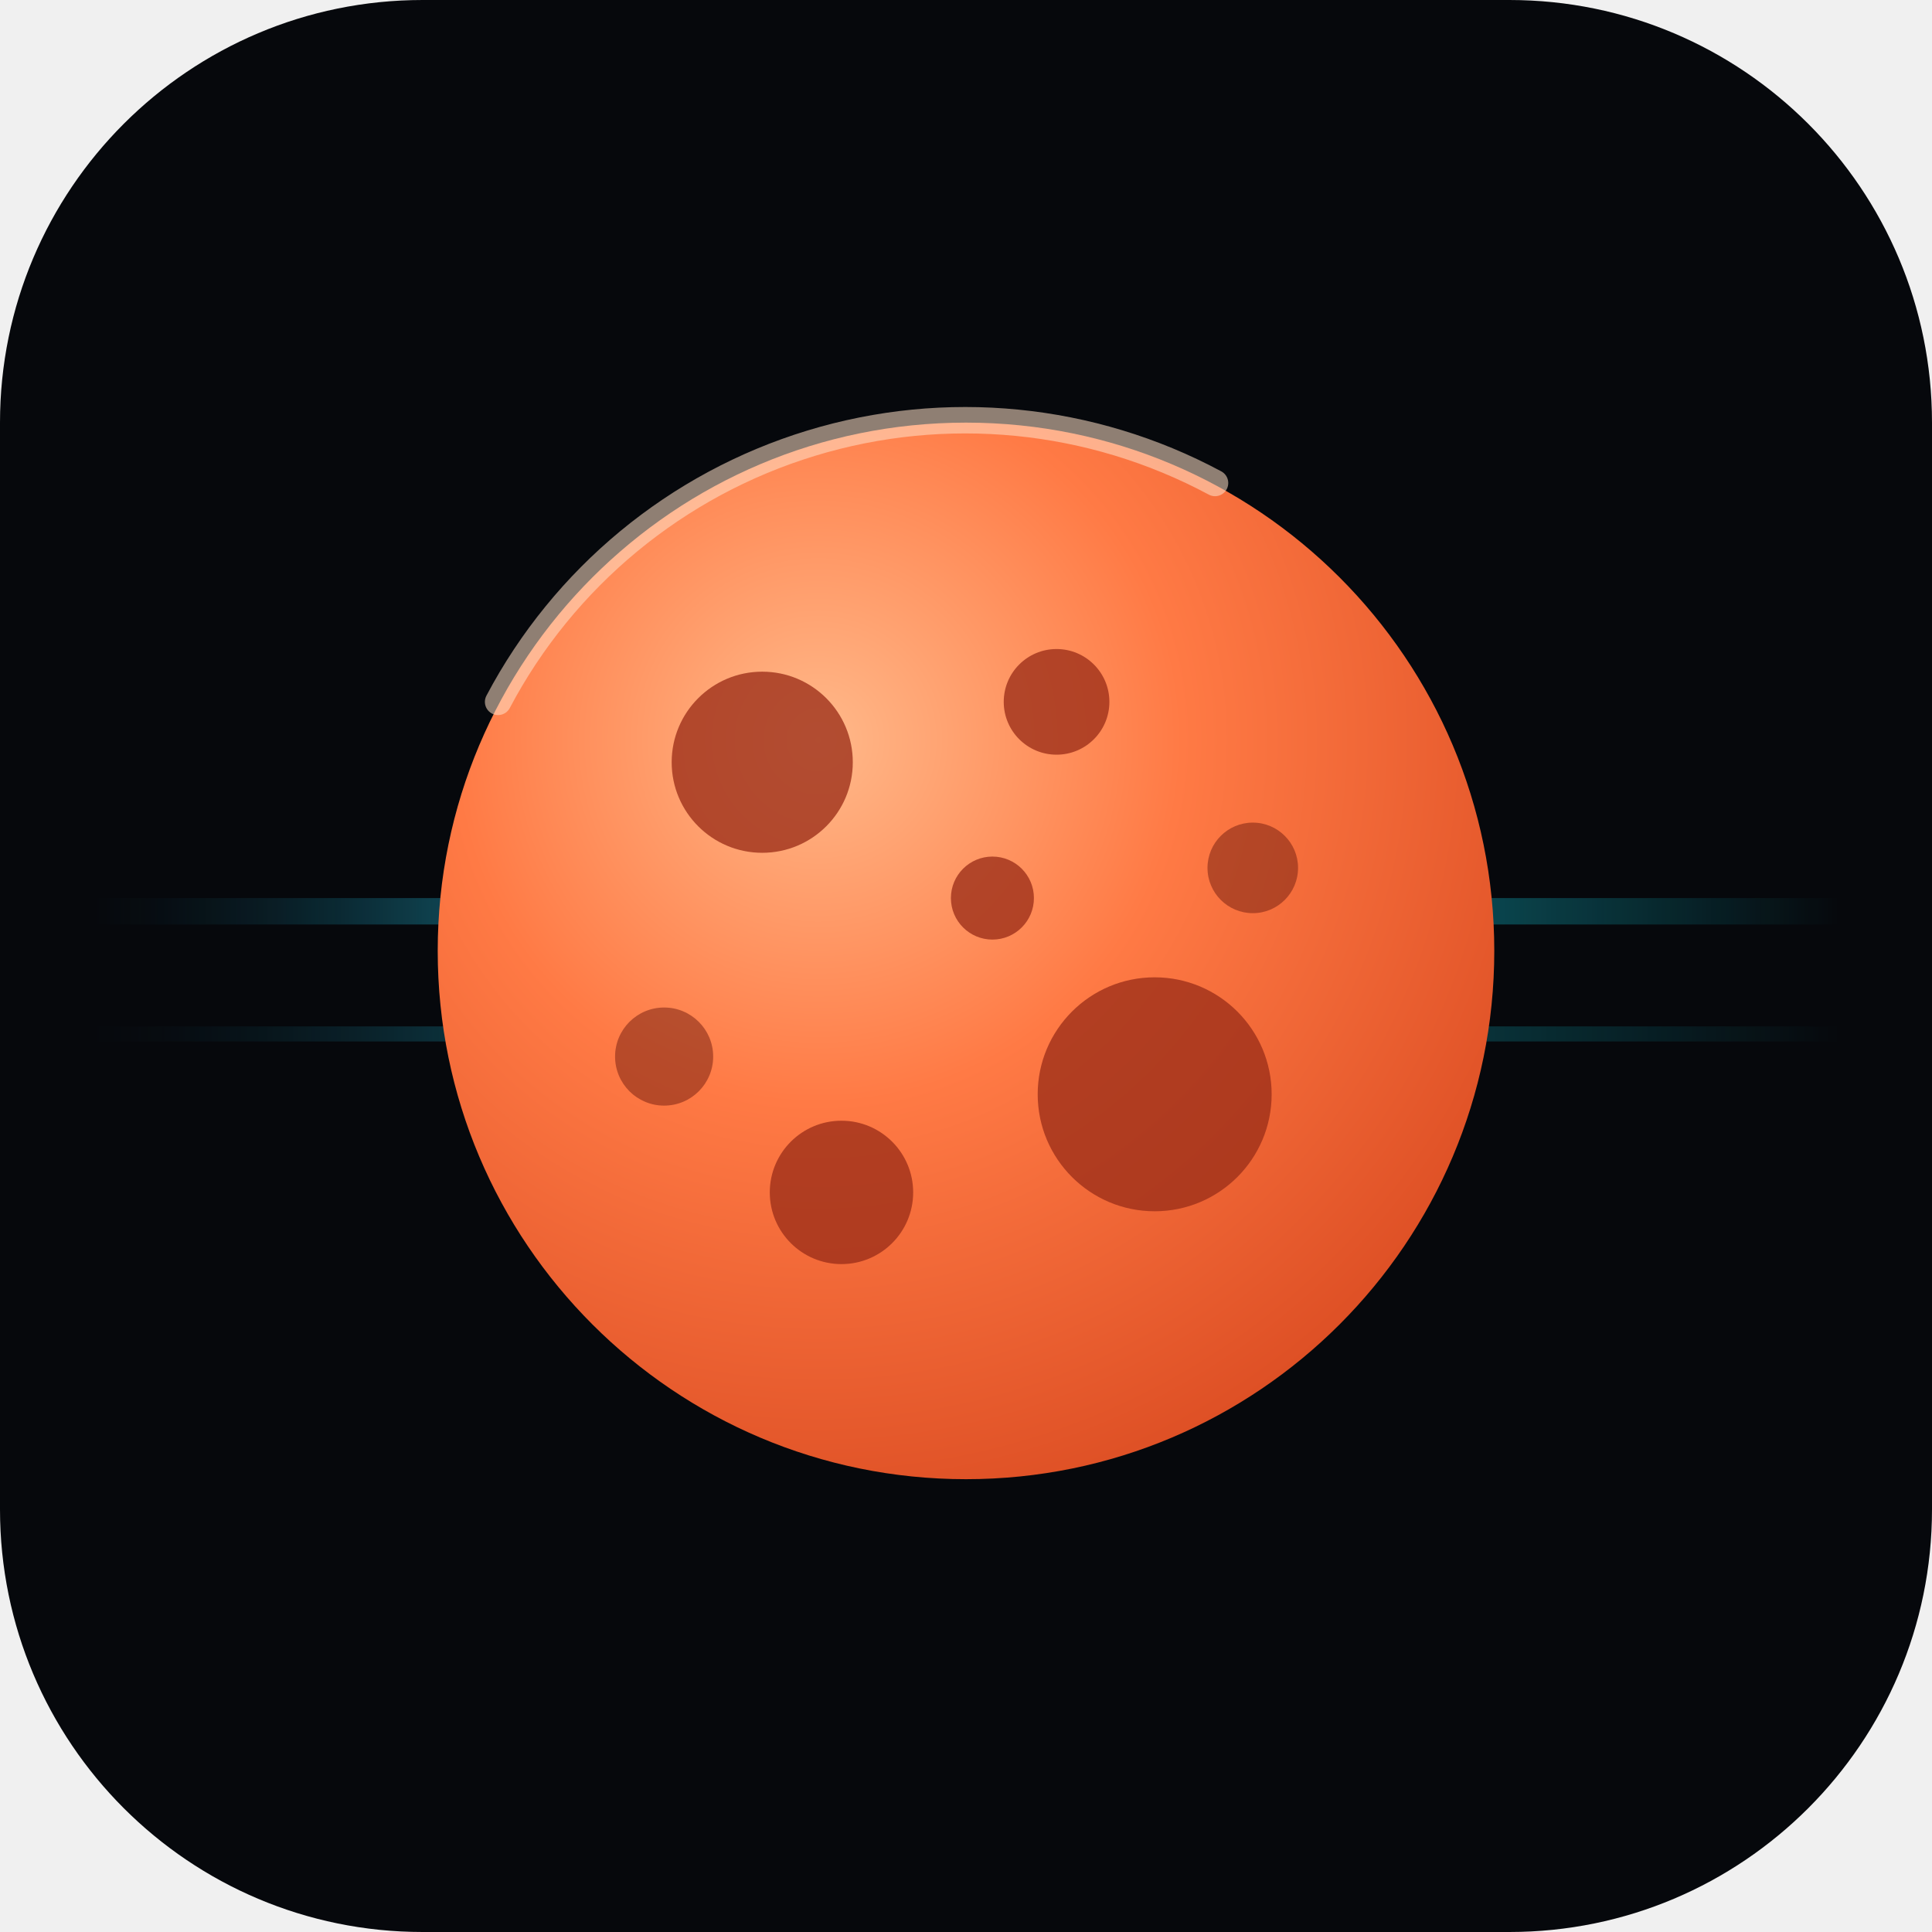
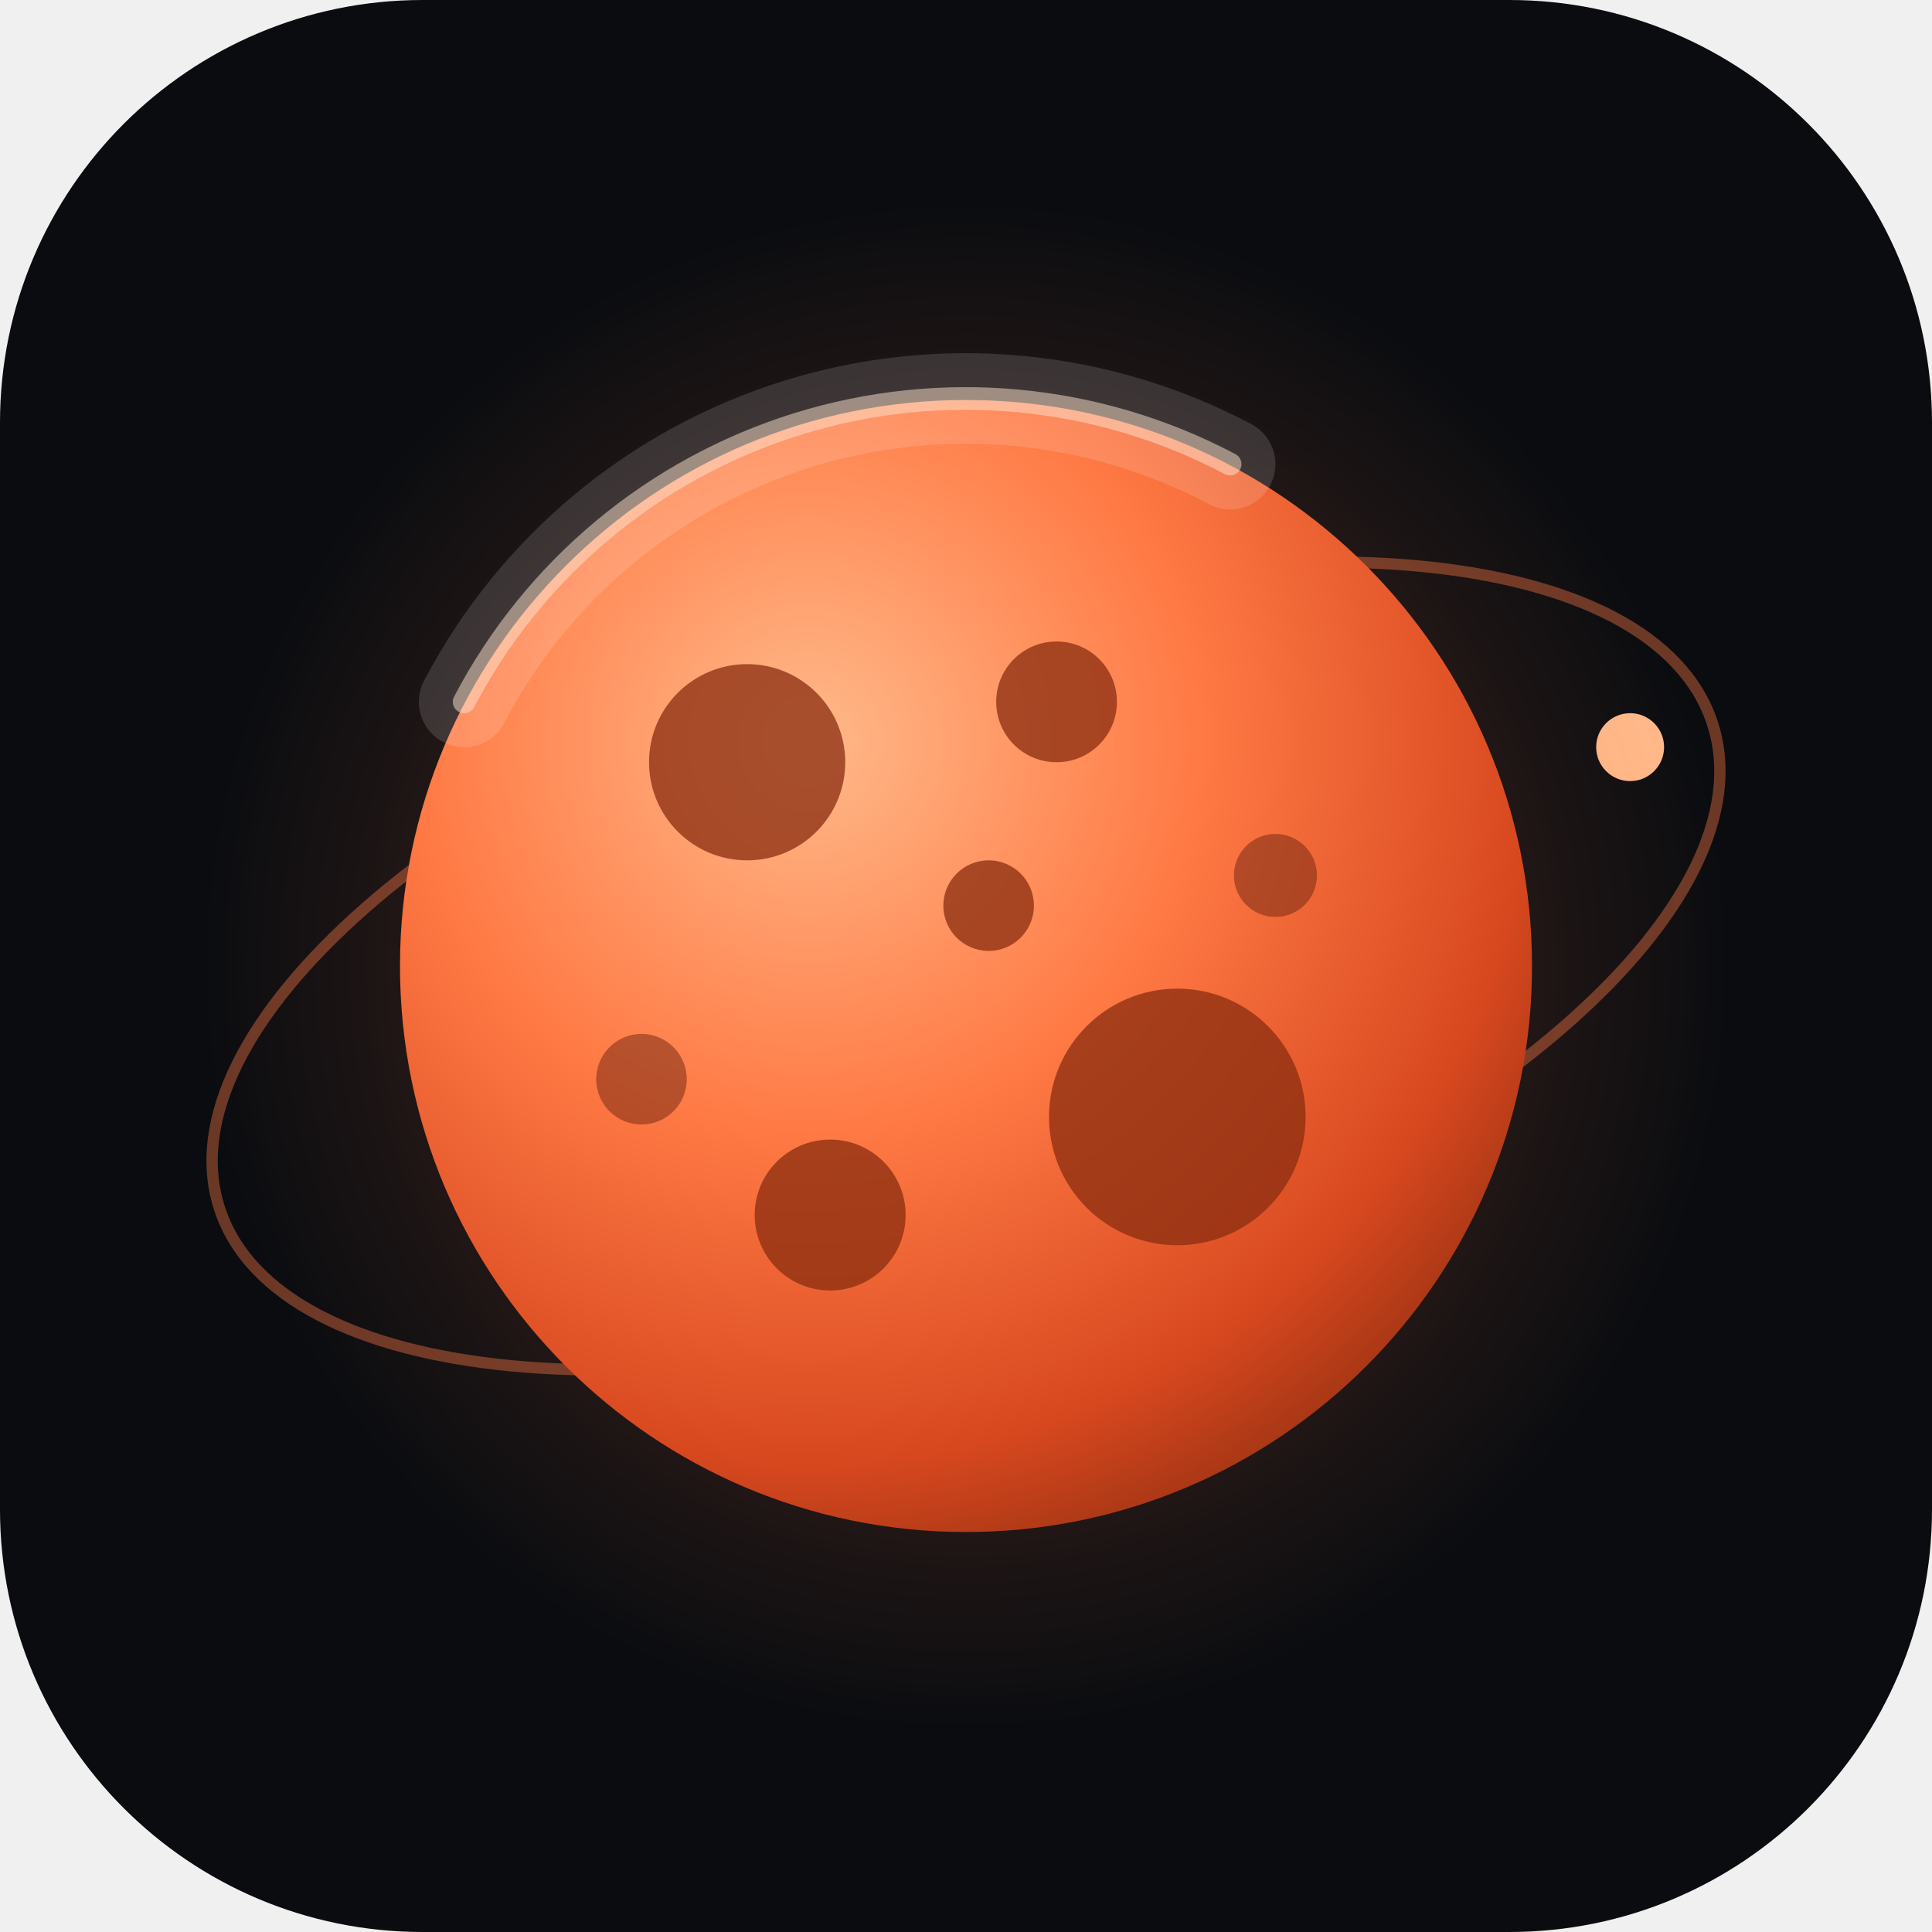
- <svg xmlns="http://www.w3.org/2000/svg" width="512" height="512" viewBox="0 0 512 512" role="img" aria-label="Mars Labs icono">
+ <svg xmlns="http://www.w3.org/2000/svg" width="512" height="512" viewBox="0 0 512 512" role="img" aria-label="Mars Labs">
  <defs>
-     <radialGradient id="marsI" cx="36%" cy="30%" r="82%">
+     <radialGradient id="marsF" cx="36%" cy="30%" r="82%">
      <stop offset="0%" stop-color="#FFB98A" />
      <stop offset="42%" stop-color="#FF7A45" />
-       <stop offset="100%" stop-color="#D8481F" />
+       <stop offset="78%" stop-color="#D8481F" />
+       <stop offset="100%" stop-color="#8A2C0F" />
    </radialGradient>
-     <linearGradient id="stI" x1="0" y1="0" x2="1" y2="0">
-       <stop offset="0%" stop-color="#0B3A4A" stop-opacity="0" />
-       <stop offset="38%" stop-color="#26D0F0" stop-opacity="0.95" />
-       <stop offset="100%" stop-color="#0AF0FF" stop-opacity="0" />
-     </linearGradient>
+     <radialGradient id="glowF" cx="50%" cy="50%" r="50%">
+       <stop offset="0%" stop-color="#FF7A45" stop-opacity="0.35" />
+       <stop offset="100%" stop-color="#FF7A45" stop-opacity="0" />
+     </radialGradient>
  </defs>
-   <rect width="512" height="512" rx="112" fill="#06080C" />
-   <rect x="24" y="238" width="464" height="7" fill="url(#stI)" opacity="0.9" />
-   <rect x="24" y="272" width="464" height="4" fill="url(#stI)" opacity="0.6" />
-   <g transform="translate(256,252)">
-     <circle r="140" fill="url(#marsI)" />
-     <g fill="#9C2E18" opacity="0.78">
-       <circle cx="-54" cy="-50" r="24" />
-       <circle cx="24" cy="-66" r="14" />
-       <circle cx="50" cy="38" r="31" />
-       <circle cx="-33" cy="64" r="19" />
-       <circle cx="7" cy="-14" r="11" />
-     </g>
-     <g fill="#7C2312" opacity="0.55">
-       <circle cx="-80" cy="28" r="13" />
-       <circle cx="76" cy="-22" r="12" />
-     </g>
-     <path d="M-124 -66 A140 140 0 0 1 66 -124" fill="none" stroke="#FFE0C8" stroke-width="7" opacity="0.55" stroke-linecap="round" />
+   <rect width="512" height="512" rx="112" fill="#0A0C10" />
+   <g transform="translate(256,256)">
+     <ellipse cx="0" cy="0" rx="208" ry="90" fill="none" stroke="#FF7A45" stroke-width="3" opacity="0.4" transform="rotate(-18)" />
+     <circle cx="176" cy="-58" r="9" fill="#FFB98A" />
  </g>
+   <circle cx="256" cy="256" r="205" fill="url(#glowF)" />
+   <circle cx="256" cy="256" r="150" fill="url(#marsF)" />
+   <g fill="#8A2C0F" opacity="0.75">
+     <circle cx="198" cy="202" r="26" />
+     <circle cx="280" cy="186" r="16" />
+     <circle cx="312" cy="296" r="34" />
+     <circle cx="220" cy="322" r="20" />
+     <circle cx="262" cy="240" r="12" />
+   </g>
+   <g fill="#6E2310" opacity="0.5">
+     <circle cx="170" cy="286" r="12" />
+     <circle cx="338" cy="232" r="11" />
+   </g>
+   <path d="M123 186 A150 150 0 0 1 326 123" fill="none" stroke="#FFE0C8" stroke-width="6" opacity="0.5" stroke-linecap="round" />
+   <path d="M123 186 A150 150 0 0 1 326 123" fill="none" stroke="#FFFFFF" stroke-width="24" opacity="0.14" stroke-linecap="round" />
</svg>
